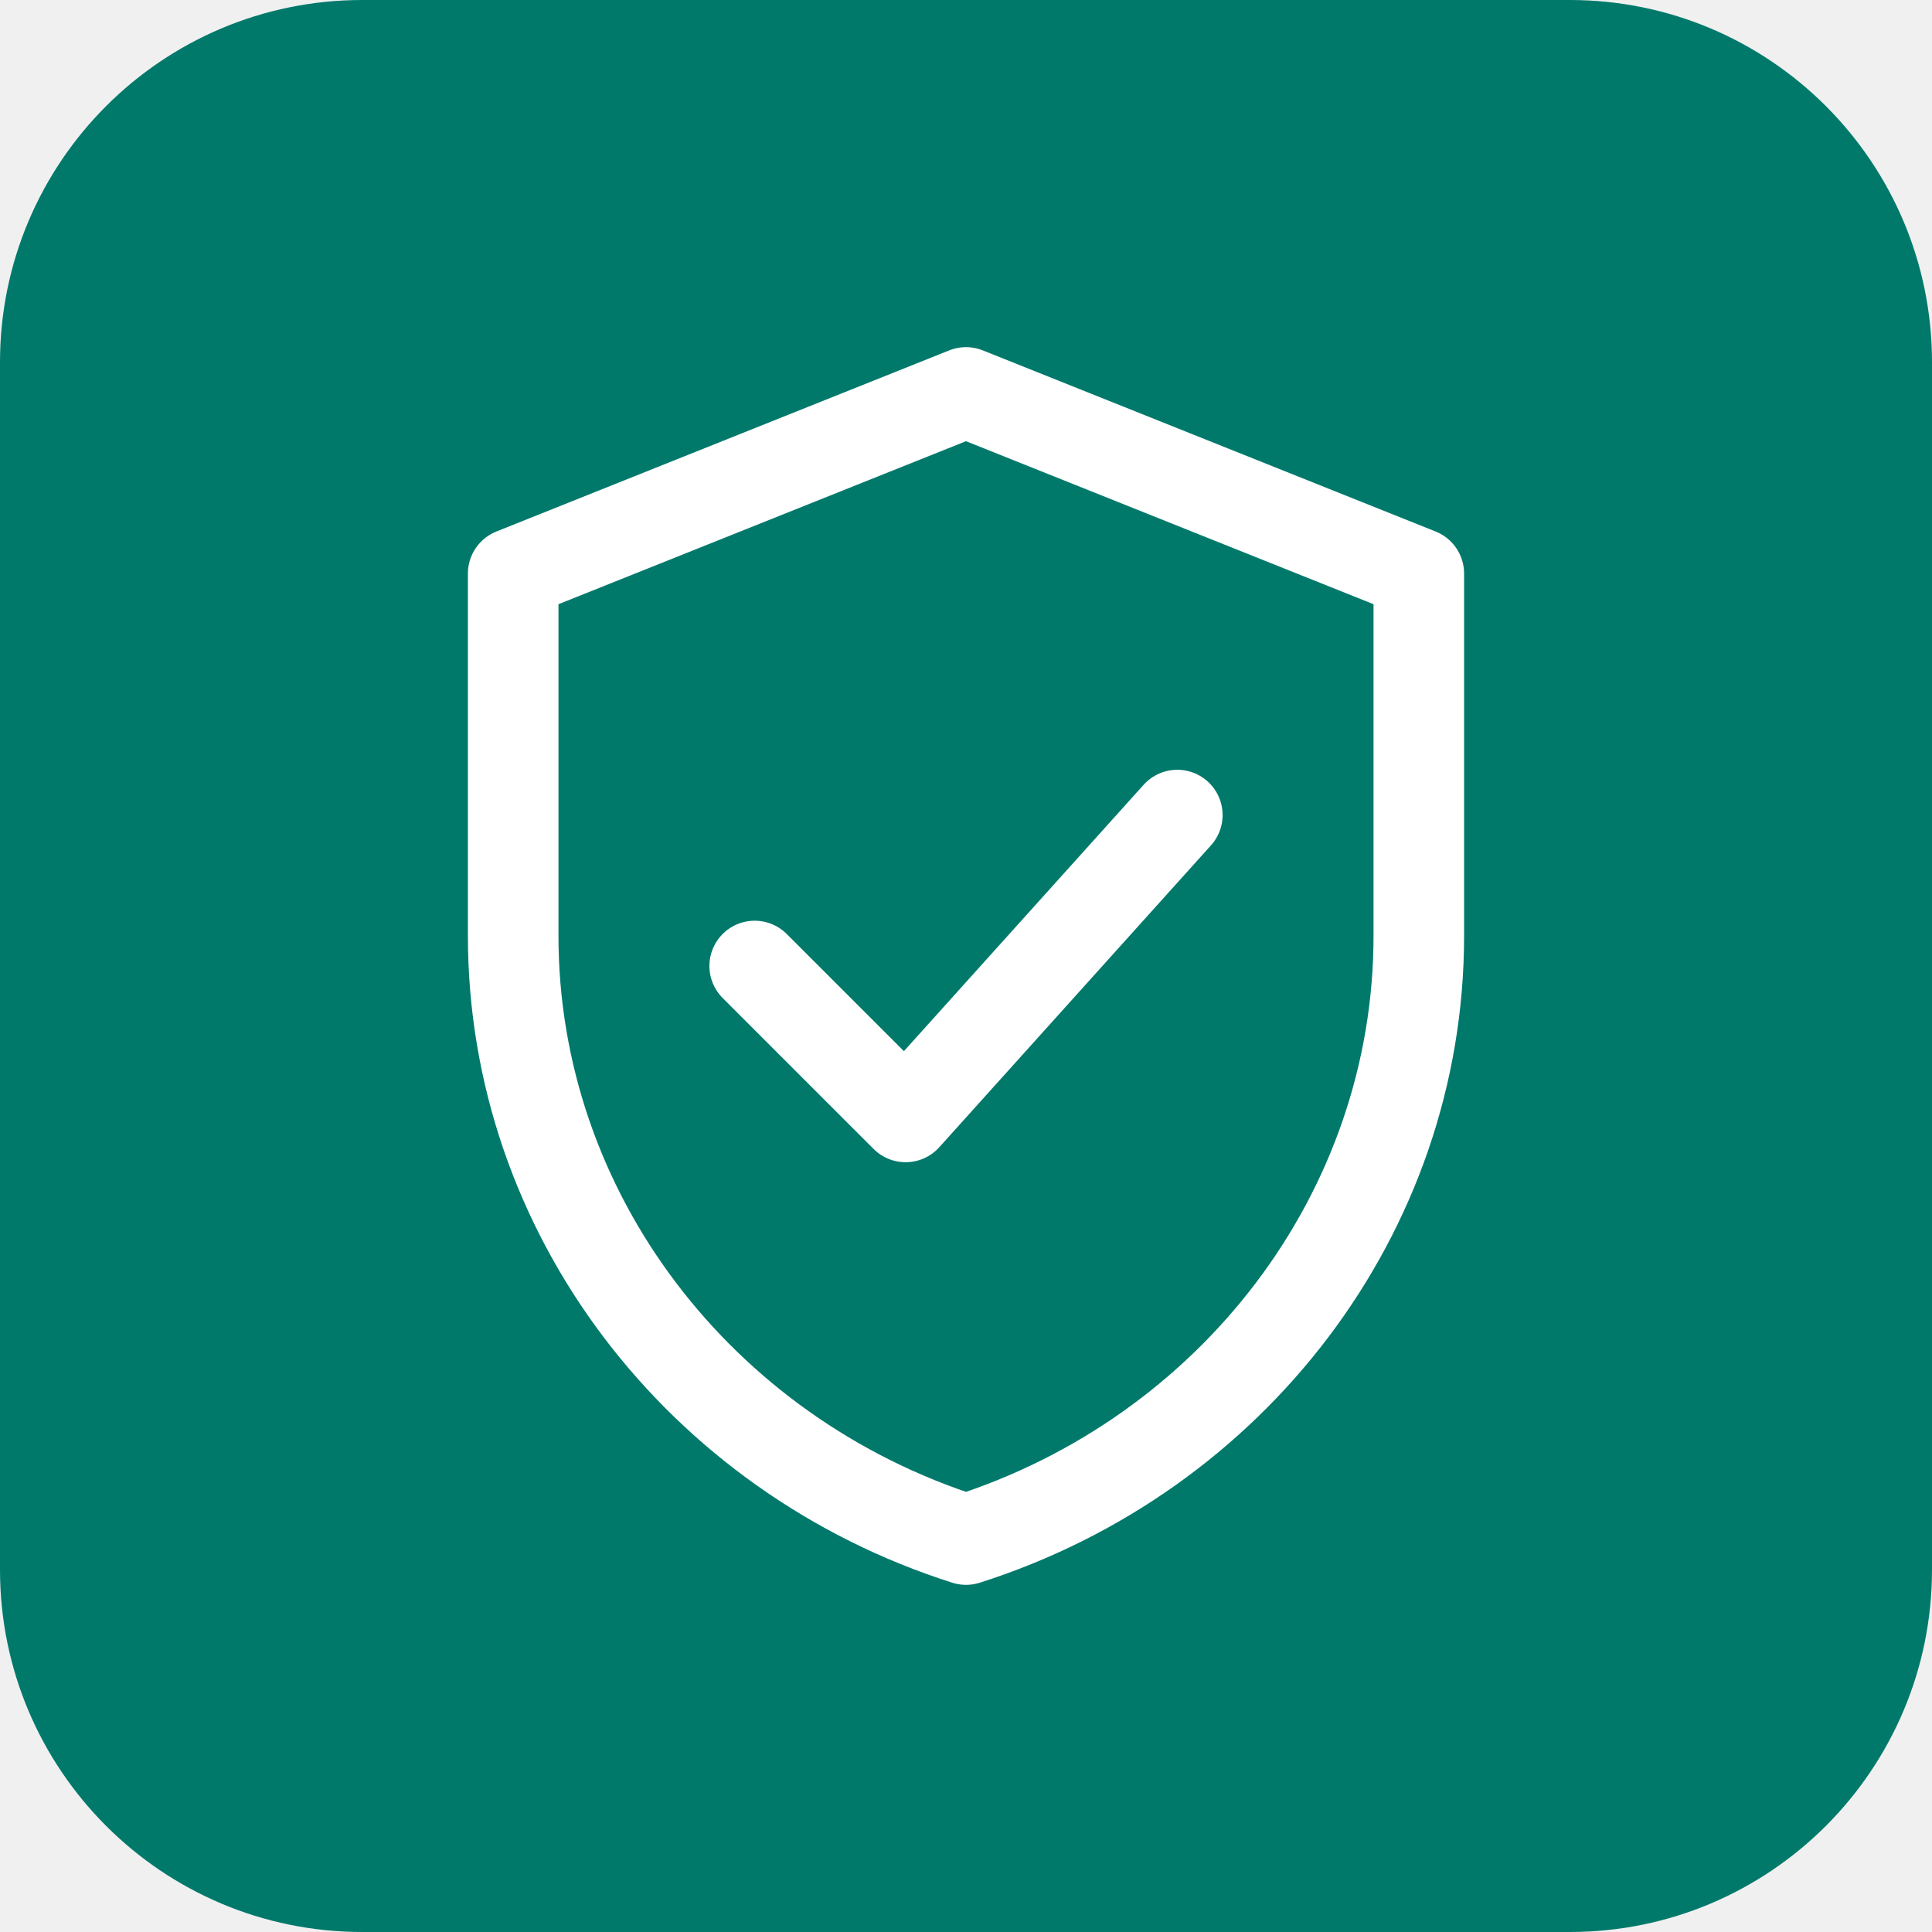
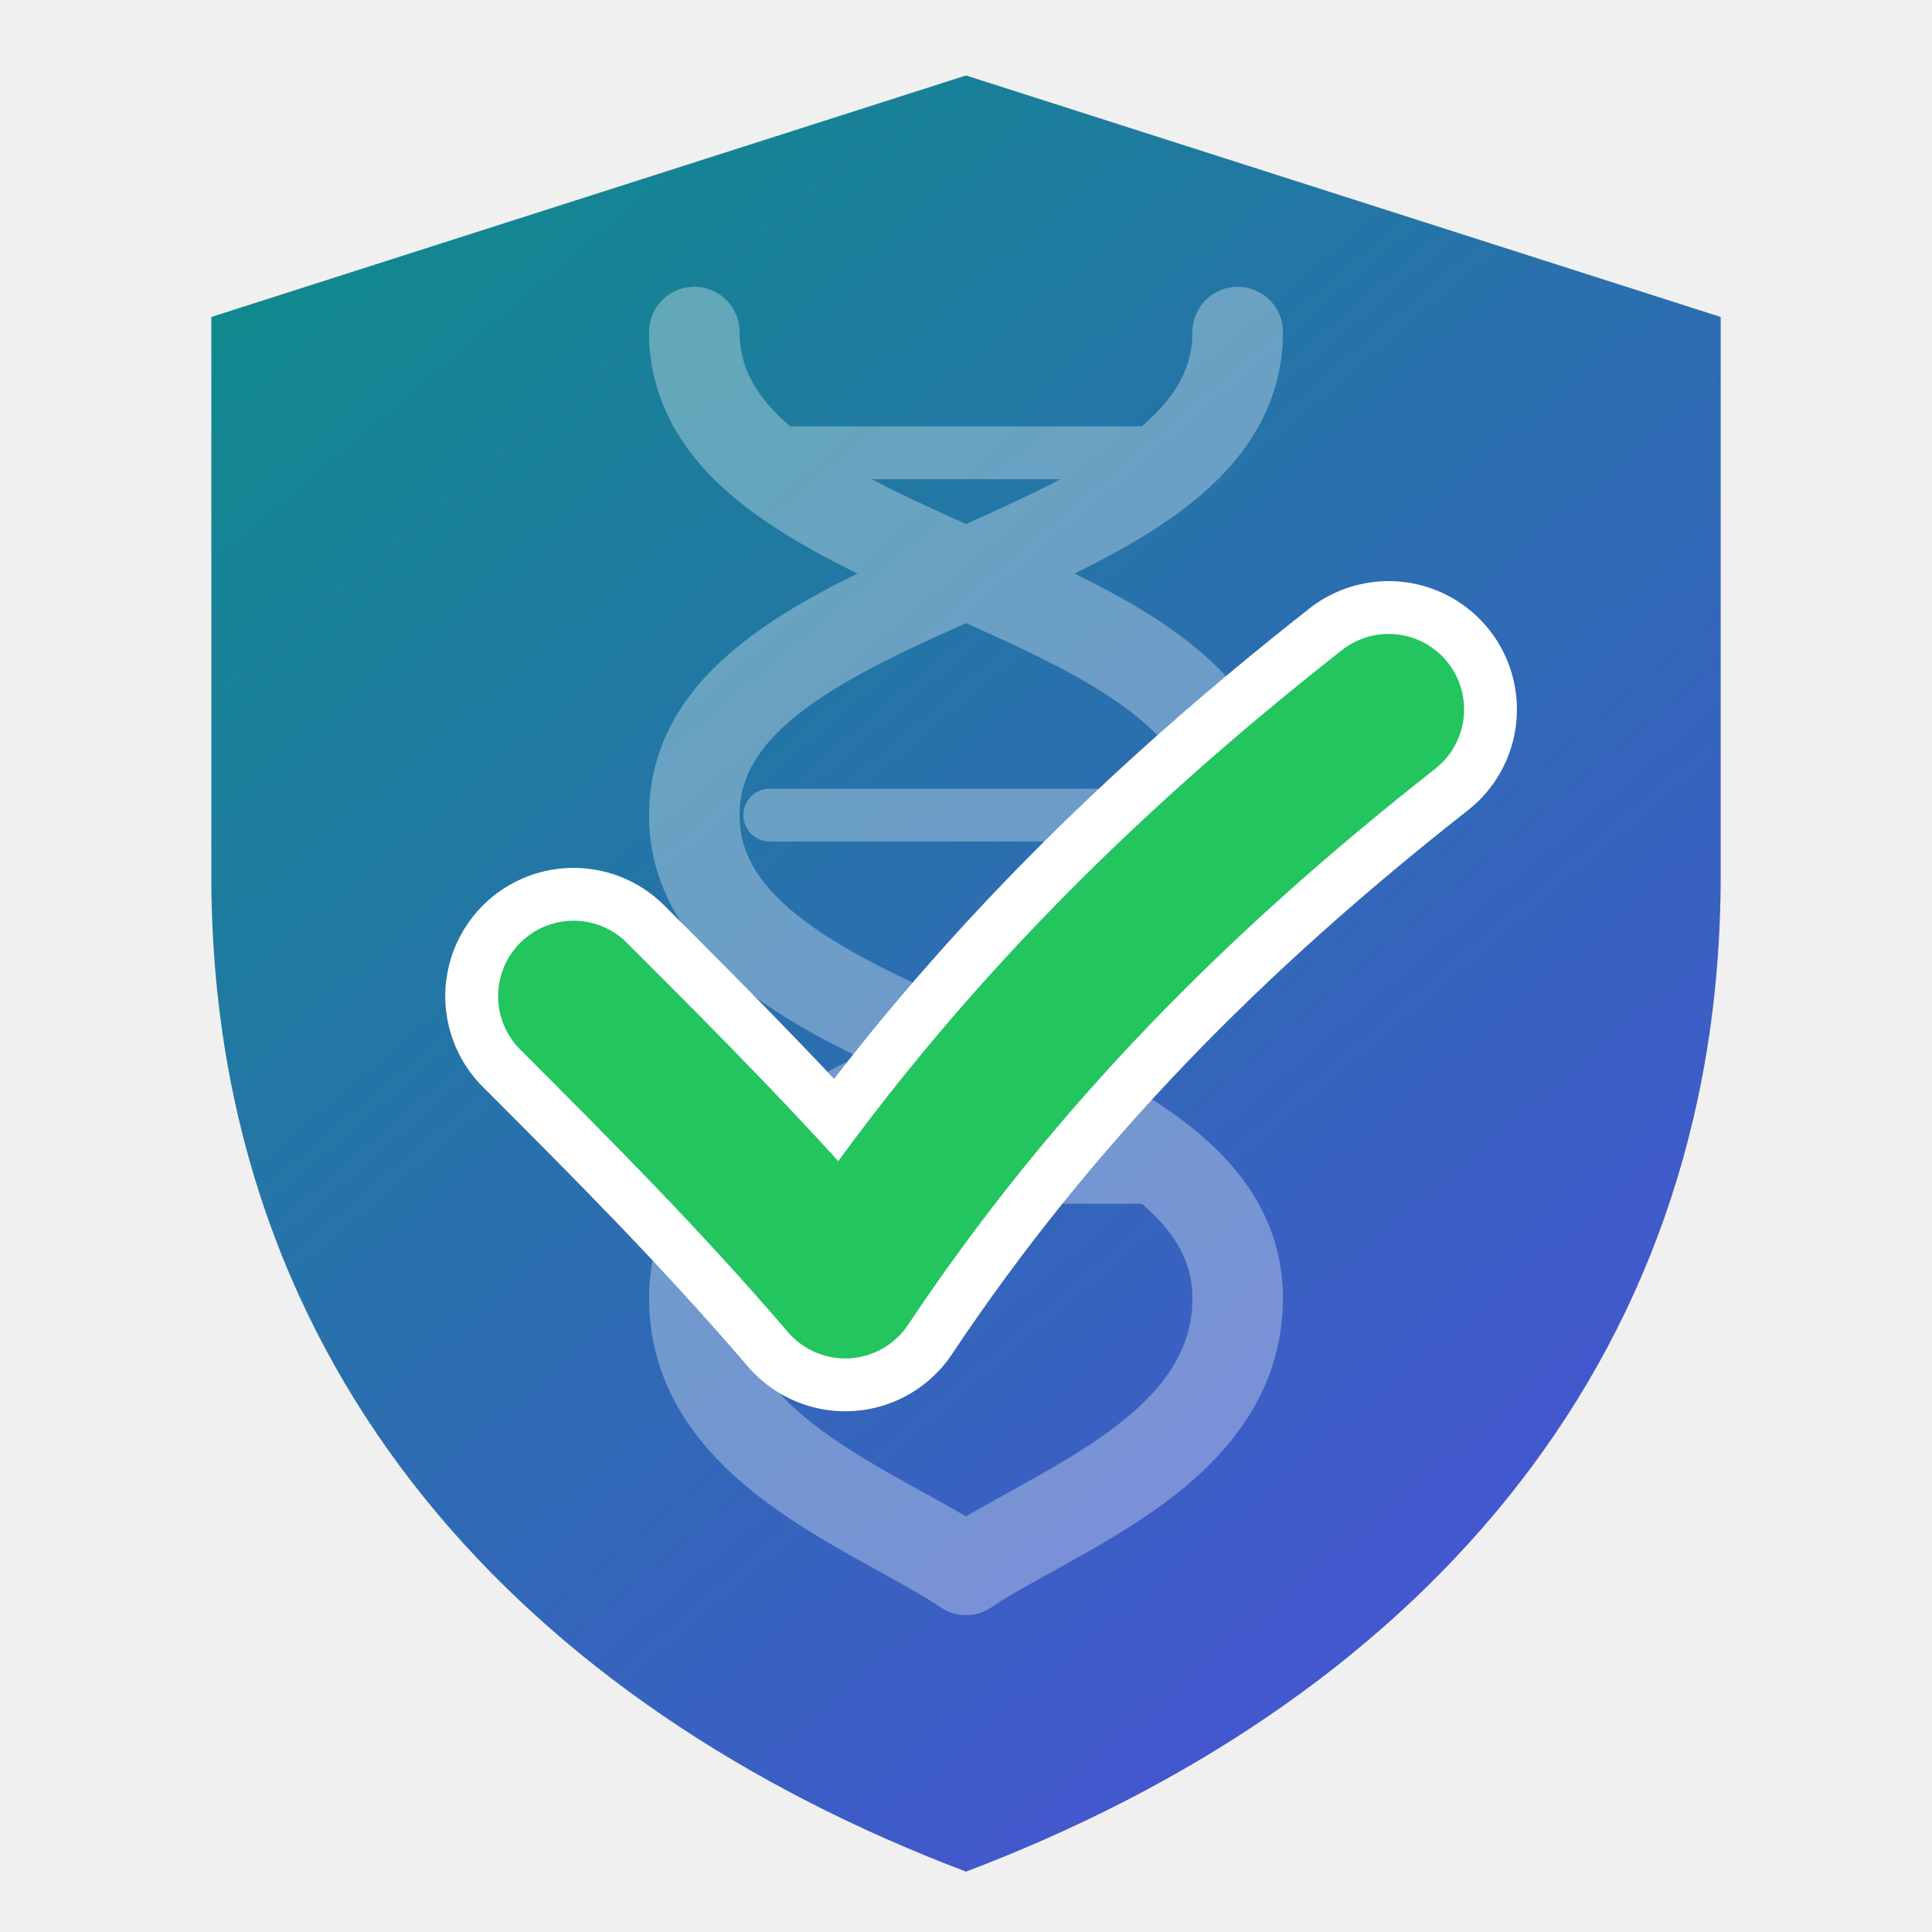
<svg xmlns="http://www.w3.org/2000/svg" width="128" height="128" viewBox="0 0 128 128">
-   <rect width="128" height="128" rx="24" fill="#00796b" />
-   <g transform="translate(16 16) scale(4)" fill="none" stroke="#ffffff" stroke-width="1.5" stroke-linejoin="round">
-     <path d="M12 2.5 4.5 5.5v6c0 4.6 3.1 8.6 7.5 10 4.4-1.4 7.5-5.4 7.5-10v-6L12 2.5Z" />
-     <path d="m8.5 12 2.5 2.5 4.5-5" stroke-linecap="round" />
+   <defs>
+     <linearGradient id="bsg" x1="0.15" y1="0" x2="0.85" y2="1">
+       <stop offset="0" stop-color="#0f8a8c" />
+       <stop offset="1" stop-color="#4b4fd8" />
+     </linearGradient>
+   </defs>
+   <path d="M64 5 L114 21 V58 C114 91 93 113 64 124 C35 113 14 91 14 58 V21 Z" fill="url(#bsg)" />
+   <g fill="none" stroke="#ffffff" stroke-linecap="round" opacity="0.32">
+     <path d="M46 22 C46 38 82 38 82 54 C82 70 46 70 46 86 C46 96 58 100 64 104" stroke-width="6" />
+     <path d="M82 22 C82 38 46 38 46 54 C46 70 82 70 82 86 C82 96 70 100 64 104" stroke-width="6" />
+     <path d="M51 30 H77 M51 54 H77 M51 78 H77" stroke-width="3.5" />
+   </g>
+   <g fill="none" stroke-linecap="round" stroke-linejoin="round">
+     <path d="M38 66 C44 72 50 78 56 85 C66 70 78 58 92 47" stroke="#ffffff" stroke-width="17" />
+     <path d="M38 66 C44 72 50 78 56 85 C66 70 78 58 92 47" stroke="#22c55e" stroke-width="10" />
  </g>
</svg>
